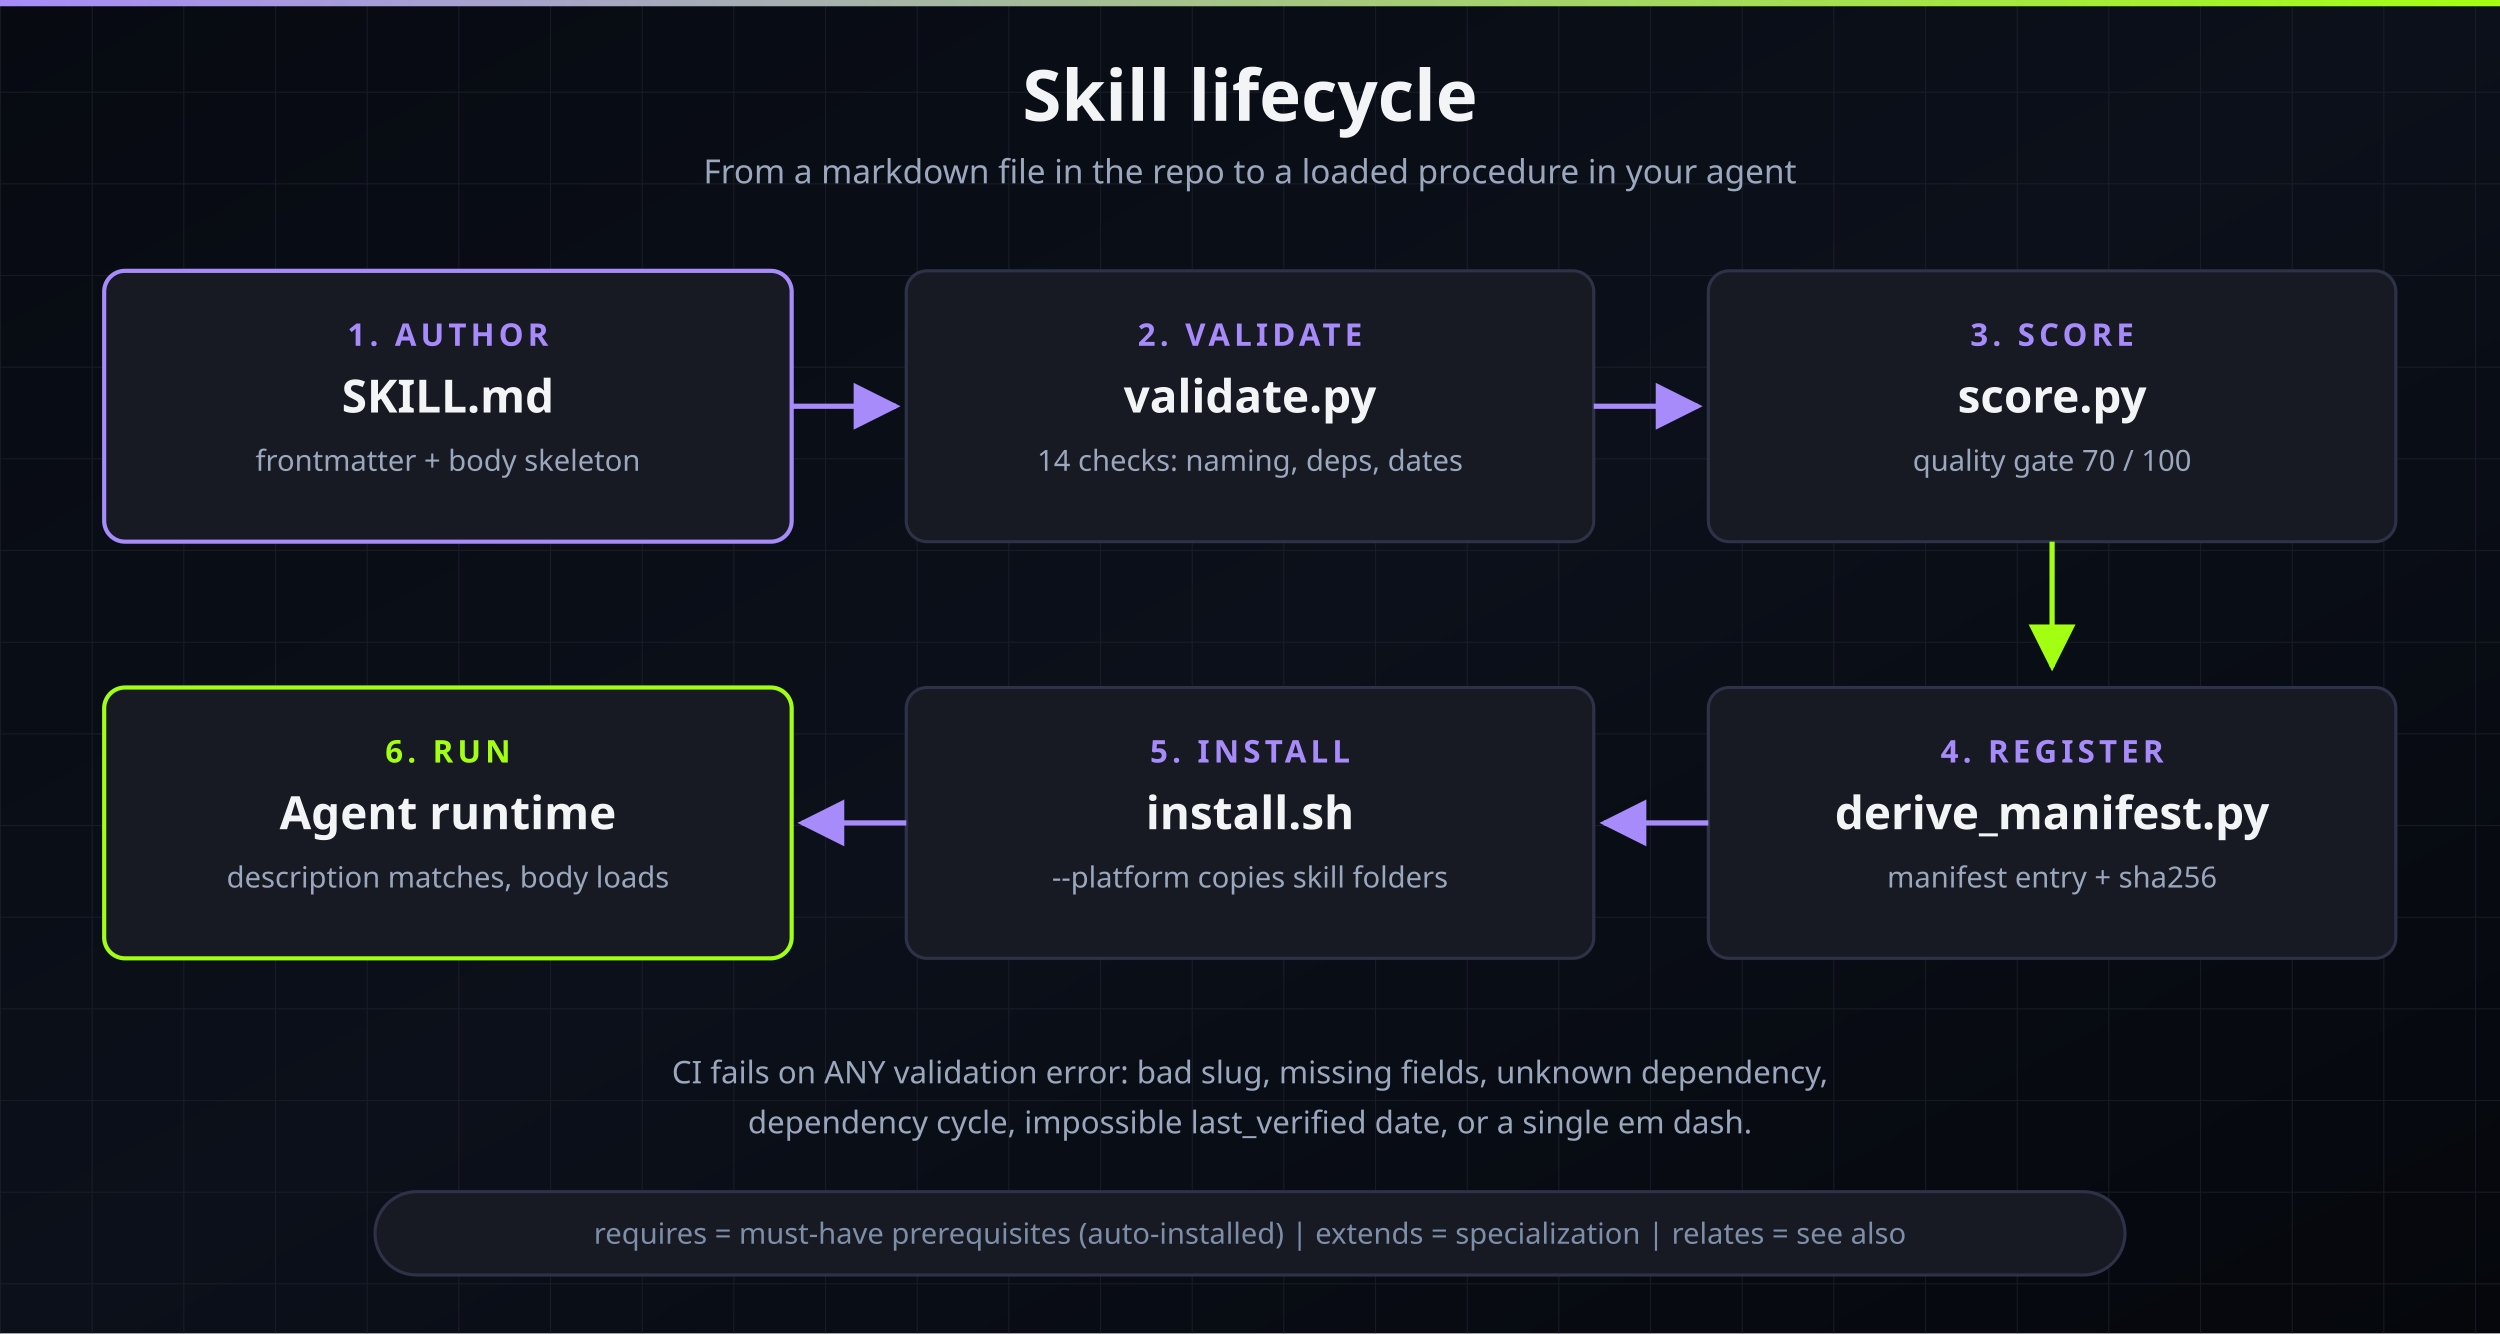
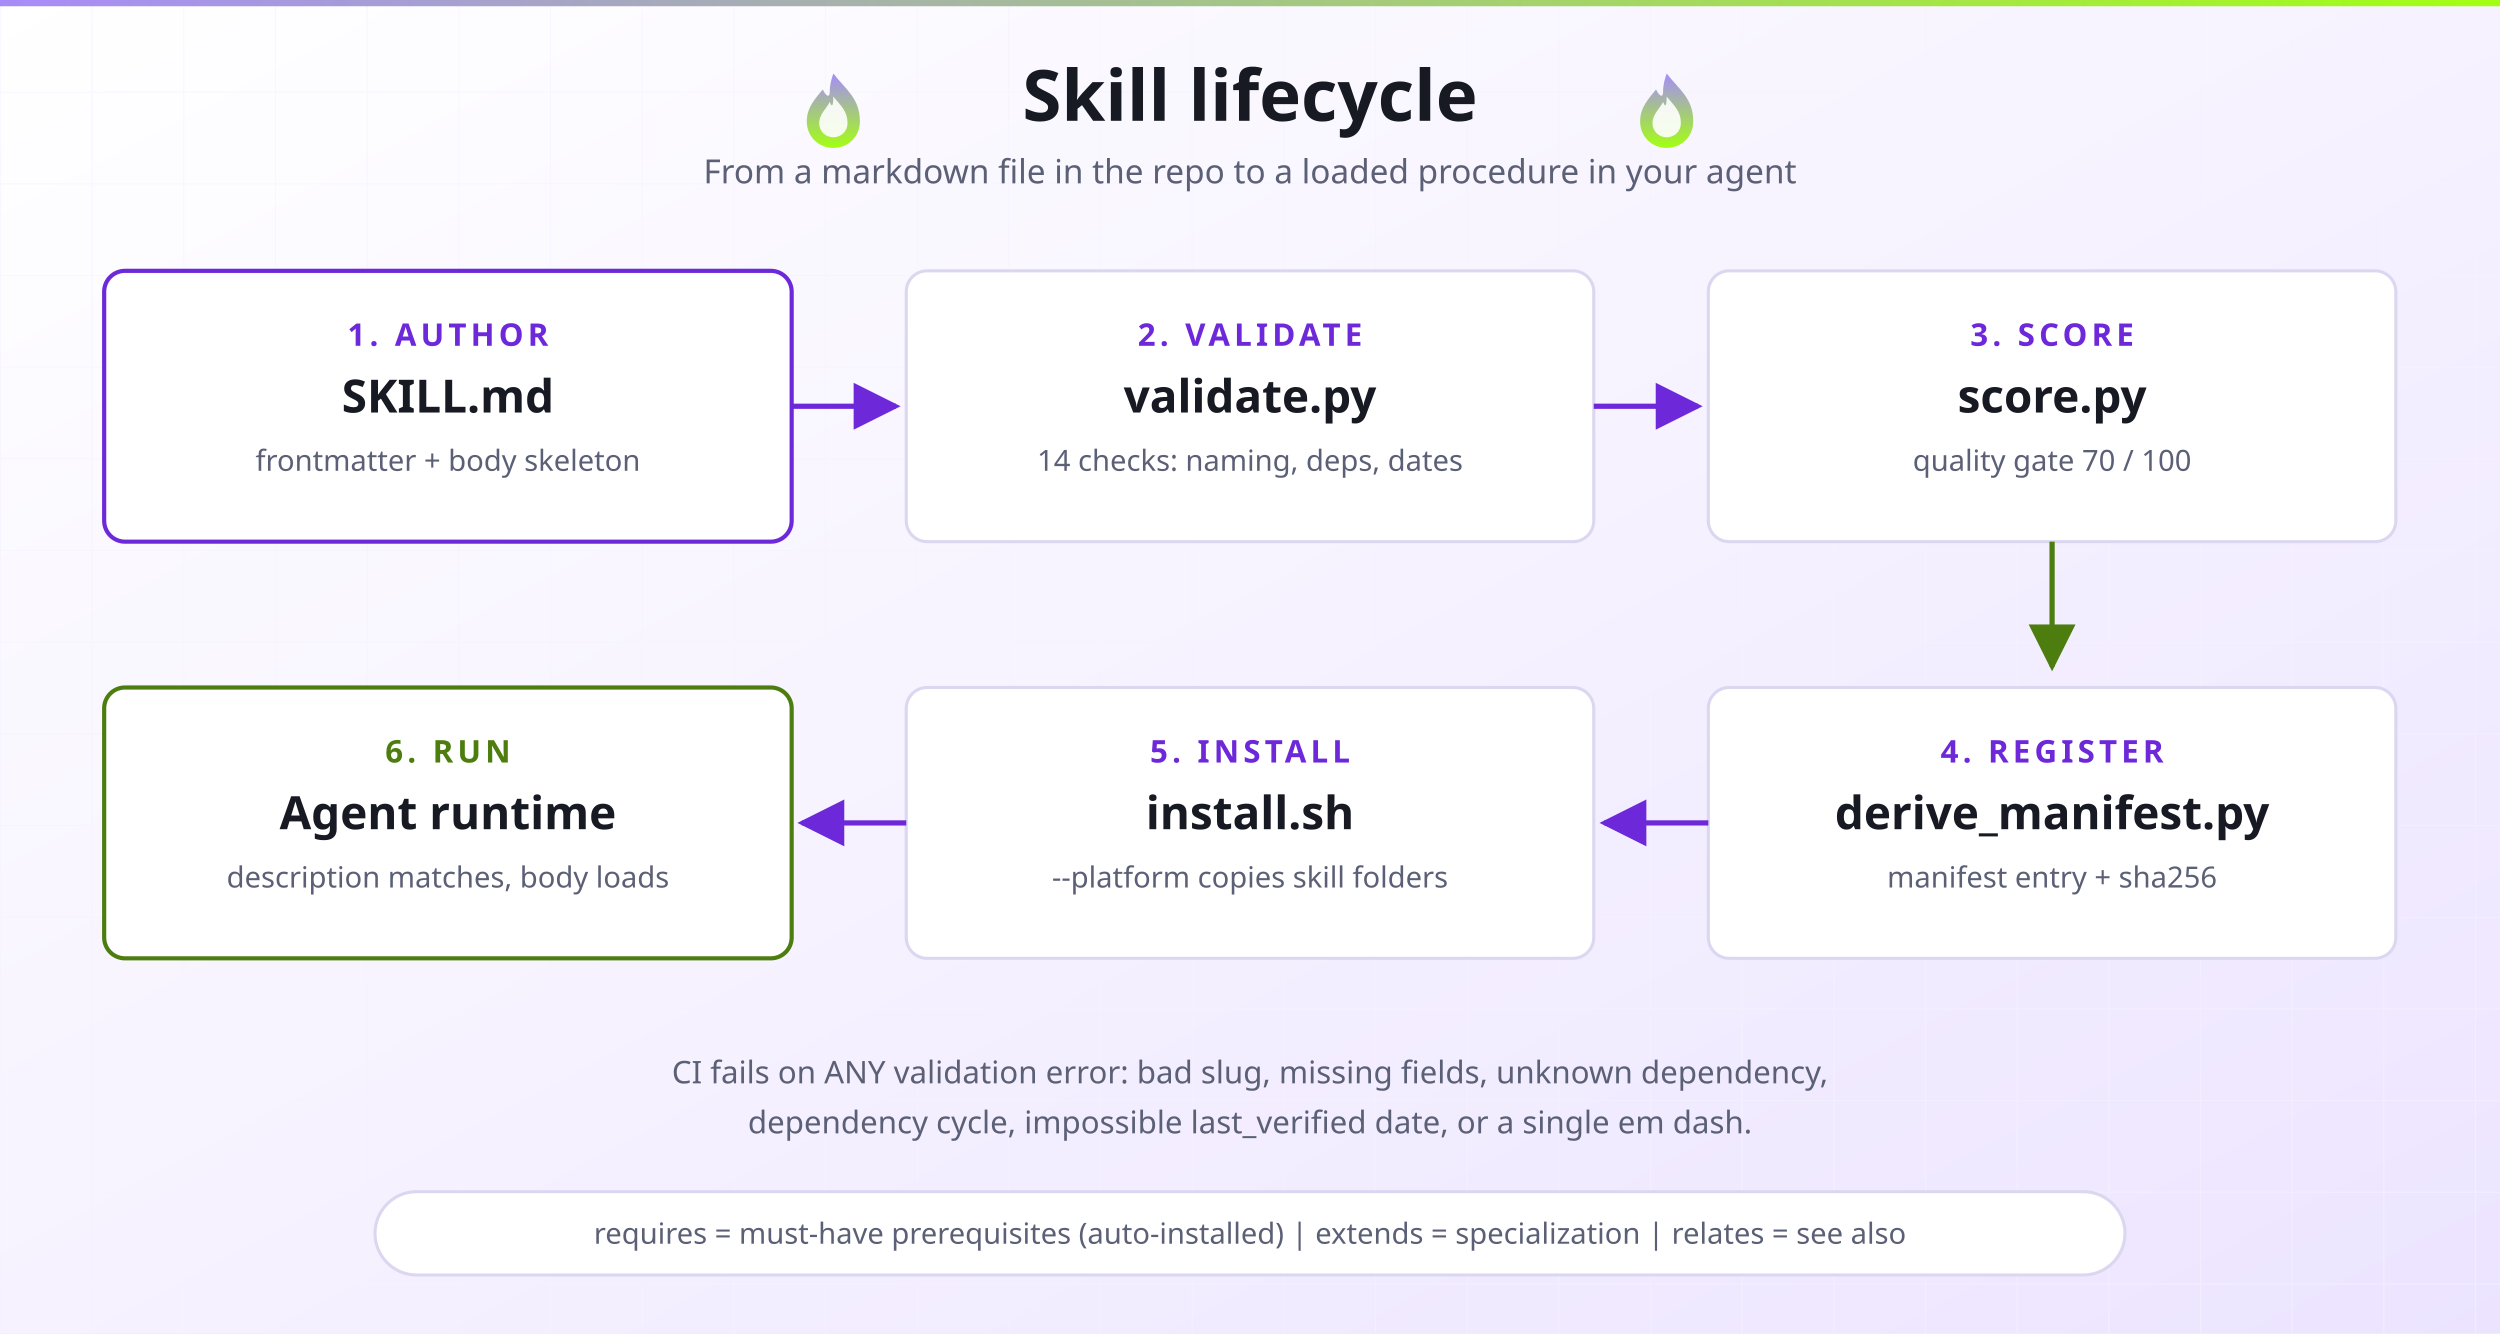
<svg xmlns="http://www.w3.org/2000/svg" viewBox="0 0 1200 640" font-family="sans-serif" role="img" aria-label="Skill lifecycle: author, validate, score, manifest, install, runtime">
  <defs>
+     <linearGradient id="flameg" x1="0" y1="0" x2="0" y2="1">
+       <stop offset="0" stop-color="#A78BFA" />
+       <stop offset="1" stop-color="#A3FF12" />
+     </linearGradient>
+     <g id="flame">
+       <path d="M0,-22 C7,-13 15,-8 15,5 C15,14 8,20 0,20 C-8,20 -15,14 -15,5 C-15,-3 -10,-8 -6,-13 C-4,-9 -2,-8 -2,-12 C-2,-16 -1,-19 0,-22 Z" fill="url(#flameg)" />
+       <path d="M0,-9 C4,-4 8,-1 8,6 C8,11 4,14 0,14 C-4,14 -8,11 -8,6 C-8,1 -4,-2 -2,-6 C-1,-3 0,-3 0,-9 Z" fill="#FFFFFF" opacity="0.9" />
+     </g>
+   </defs>
+   <defs>
    <linearGradient id="bg" x1="0" y1="0" x2="1" y2="1">
-       <stop offset="0" stop-color="#070a11" />
-       <stop offset="0.5" stop-color="#0b101a" />
-       <stop offset="1" stop-color="#05070c" />
+       <stop offset="0" stop-color="#FFFFFF" />
+       <stop offset="0.5" stop-color="#F6F2FF" />
+       <stop offset="1" stop-color="#ECE4FF" />
    </linearGradient>
    <linearGradient id="accent" x1="0" y1="0" x2="1" y2="0">
      <stop offset="0" stop-color="#A78BFA" />
      <stop offset="1" stop-color="#A3FF12" />
    </linearGradient>
    <pattern id="grid" width="44" height="44" patternUnits="userSpaceOnUse">
-       <path d="M 44 0 L 0 0 0 44" fill="none" stroke="#222431" stroke-width="1" opacity="0.6" />
+       <path d="M 44 0 L 0 0 0 44" fill="none" stroke="#F5F2FF" stroke-width="1" opacity="0.6" />
    </pattern>
    <marker id="arrow" viewBox="0 0 10 10" refX="9" refY="5" markerWidth="9" markerHeight="9" orient="auto-start-reverse">
-       <path d="M 0 0 L 10 5 L 0 10 z" fill="#A78BFA" />
+       <path d="M 0 0 L 10 5 L 0 10 z" fill="#6D28D9" />
    </marker>
    <marker id="arrowDn" viewBox="0 0 10 10" refX="9" refY="5" markerWidth="9" markerHeight="9" orient="auto-start-reverse">
-       <path d="M 0 0 L 10 5 L 0 10 z" fill="#A3FF12" />
+       <path d="M 0 0 L 10 5 L 0 10 z" fill="#4D7C0F" />
    </marker>
  </defs>
  <rect width="1200" height="640" fill="url(#bg)" />
  <rect width="1200" height="640" fill="url(#grid)" />
  <rect width="1200" height="3" fill="url(#accent)" />
-   <text x="600" y="58" fill="#f3f4f6" font-size="34" font-weight="800" text-anchor="middle">Skill lifecycle</text>
-   <text x="600" y="88" fill="#9aa7bd" font-size="16" text-anchor="middle">From a markdown file in the repo to a loaded procedure in your agent</text>
+   <text x="600" y="58" fill="#171923" font-size="34" font-weight="800" text-anchor="middle">Skill lifecycle</text>
+   <use href="#flame" transform="translate(400,54) scale(0.85)" />
+   <use href="#flame" transform="translate(800,54) scale(0.85)" />
+   <text x="600" y="88" fill="#5B6076" font-size="16" text-anchor="middle">From a markdown file in the repo to a loaded procedure in your agent</text>
  <g>
-     <rect x="50" y="130" width="330" height="130" rx="10" fill="#171923" stroke="#A78BFA" stroke-width="2" />
-     <text x="215" y="166" fill="#A78BFA" font-size="15" font-weight="700" letter-spacing="2" text-anchor="middle">1. AUTHOR</text>
-     <text x="215" y="198" fill="#f3f4f6" font-size="22" font-weight="700" text-anchor="middle">SKILL.md</text>
-     <text x="215" y="226" fill="#9aa7bd" font-size="14" text-anchor="middle">frontmatter + body skeleton</text>
-     <rect x="435" y="130" width="330" height="130" rx="10" fill="#171923" stroke="#2E3247" stroke-width="1.5" />
-     <text x="600" y="166" fill="#A78BFA" font-size="15" font-weight="700" letter-spacing="2" text-anchor="middle">2. VALIDATE</text>
-     <text x="600" y="198" fill="#f3f4f6" font-size="22" font-weight="700" text-anchor="middle">validate.py</text>
-     <text x="600" y="226" fill="#9aa7bd" font-size="14" text-anchor="middle">14 checks: naming, deps, dates</text>
-     <rect x="820" y="130" width="330" height="130" rx="10" fill="#171923" stroke="#2E3247" stroke-width="1.5" />
-     <text x="985" y="166" fill="#A78BFA" font-size="15" font-weight="700" letter-spacing="2" text-anchor="middle">3. SCORE</text>
-     <text x="985" y="198" fill="#f3f4f6" font-size="22" font-weight="700" text-anchor="middle">score.py</text>
-     <text x="985" y="226" fill="#9aa7bd" font-size="14" text-anchor="middle">quality gate 70 / 100</text>
-     <line x1="380" y1="195" x2="430" y2="195" stroke="#A78BFA" stroke-width="2.5" marker-end="url(#arrow)" />
-     <line x1="765" y1="195" x2="815" y2="195" stroke="#A78BFA" stroke-width="2.5" marker-end="url(#arrow)" />
+     <rect x="50" y="130" width="330" height="130" rx="10" fill="#FFFFFF" stroke="#6D28D9" stroke-width="2" />
+     <text x="215" y="166" fill="#6D28D9" font-size="15" font-weight="700" letter-spacing="2" text-anchor="middle">1. AUTHOR</text>
+     <text x="215" y="198" fill="#171923" font-size="22" font-weight="700" text-anchor="middle">SKILL.md</text>
+     <text x="215" y="226" fill="#5B6076" font-size="14" text-anchor="middle">frontmatter + body skeleton</text>
+     <rect x="435" y="130" width="330" height="130" rx="10" fill="#FFFFFF" stroke="#DCD7F0" stroke-width="1.5" />
+     <text x="600" y="166" fill="#6D28D9" font-size="15" font-weight="700" letter-spacing="2" text-anchor="middle">2. VALIDATE</text>
+     <text x="600" y="198" fill="#171923" font-size="22" font-weight="700" text-anchor="middle">validate.py</text>
+     <text x="600" y="226" fill="#5B6076" font-size="14" text-anchor="middle">14 checks: naming, deps, dates</text>
+     <rect x="820" y="130" width="330" height="130" rx="10" fill="#FFFFFF" stroke="#DCD7F0" stroke-width="1.5" />
+     <text x="985" y="166" fill="#6D28D9" font-size="15" font-weight="700" letter-spacing="2" text-anchor="middle">3. SCORE</text>
+     <text x="985" y="198" fill="#171923" font-size="22" font-weight="700" text-anchor="middle">score.py</text>
+     <text x="985" y="226" fill="#5B6076" font-size="14" text-anchor="middle">quality gate 70 / 100</text>
+     <line x1="380" y1="195" x2="430" y2="195" stroke="#6D28D9" stroke-width="2.5" marker-end="url(#arrow)" />
+     <line x1="765" y1="195" x2="815" y2="195" stroke="#6D28D9" stroke-width="2.5" marker-end="url(#arrow)" />
  </g>
-   <path d="M 985 260 L 985 320" stroke="#A3FF12" stroke-width="2.5" marker-end="url(#arrowDn)" />
+   <path d="M 985 260 L 985 320" stroke="#4D7C0F" stroke-width="2.5" marker-end="url(#arrowDn)" />
  <g>
-     <rect x="820" y="330" width="330" height="130" rx="10" fill="#171923" stroke="#2E3247" stroke-width="1.5" />
-     <text x="985" y="366" fill="#A78BFA" font-size="15" font-weight="700" letter-spacing="2" text-anchor="middle">4. REGISTER</text>
-     <text x="985" y="398" fill="#f3f4f6" font-size="22" font-weight="700" text-anchor="middle">derive_manifest.py</text>
-     <text x="985" y="426" fill="#9aa7bd" font-size="14" text-anchor="middle">manifest entry + sha256</text>
-     <rect x="435" y="330" width="330" height="130" rx="10" fill="#171923" stroke="#2E3247" stroke-width="1.5" />
-     <text x="600" y="366" fill="#A78BFA" font-size="15" font-weight="700" letter-spacing="2" text-anchor="middle">5. INSTALL</text>
-     <text x="600" y="398" fill="#f3f4f6" font-size="22" font-weight="700" text-anchor="middle">install.sh</text>
-     <text x="600" y="426" fill="#9aa7bd" font-size="14" text-anchor="middle">--platform copies skill folders</text>
-     <rect x="50" y="330" width="330" height="130" rx="10" fill="#171923" stroke="#A3FF12" stroke-width="2" />
-     <text x="215" y="366" fill="#A3FF12" font-size="15" font-weight="700" letter-spacing="2" text-anchor="middle">6. RUN</text>
-     <text x="215" y="398" fill="#f3f4f6" font-size="22" font-weight="700" text-anchor="middle">Agent runtime</text>
-     <text x="215" y="426" fill="#9aa7bd" font-size="14" text-anchor="middle">description matches, body loads</text>
-     <line x1="820" y1="395" x2="770" y2="395" stroke="#A78BFA" stroke-width="2.5" marker-end="url(#arrow)" />
-     <line x1="435" y1="395" x2="385" y2="395" stroke="#A78BFA" stroke-width="2.5" marker-end="url(#arrow)" />
+     <rect x="820" y="330" width="330" height="130" rx="10" fill="#FFFFFF" stroke="#DCD7F0" stroke-width="1.5" />
+     <text x="985" y="366" fill="#6D28D9" font-size="15" font-weight="700" letter-spacing="2" text-anchor="middle">4. REGISTER</text>
+     <text x="985" y="398" fill="#171923" font-size="22" font-weight="700" text-anchor="middle">derive_manifest.py</text>
+     <text x="985" y="426" fill="#5B6076" font-size="14" text-anchor="middle">manifest entry + sha256</text>
+     <rect x="435" y="330" width="330" height="130" rx="10" fill="#FFFFFF" stroke="#DCD7F0" stroke-width="1.5" />
+     <text x="600" y="366" fill="#6D28D9" font-size="15" font-weight="700" letter-spacing="2" text-anchor="middle">5. INSTALL</text>
+     <text x="600" y="398" fill="#171923" font-size="22" font-weight="700" text-anchor="middle">install.sh</text>
+     <text x="600" y="426" fill="#5B6076" font-size="14" text-anchor="middle">--platform copies skill folders</text>
+     <rect x="50" y="330" width="330" height="130" rx="10" fill="#FFFFFF" stroke="#4D7C0F" stroke-width="2" />
+     <text x="215" y="366" fill="#4D7C0F" font-size="15" font-weight="700" letter-spacing="2" text-anchor="middle">6. RUN</text>
+     <text x="215" y="398" fill="#171923" font-size="22" font-weight="700" text-anchor="middle">Agent runtime</text>
+     <text x="215" y="426" fill="#5B6076" font-size="14" text-anchor="middle">description matches, body loads</text>
+     <line x1="820" y1="395" x2="770" y2="395" stroke="#6D28D9" stroke-width="2.5" marker-end="url(#arrow)" />
+     <line x1="435" y1="395" x2="385" y2="395" stroke="#6D28D9" stroke-width="2.5" marker-end="url(#arrow)" />
  </g>
-   <text x="600" y="520" fill="#9aa7bd" font-size="15" text-anchor="middle">CI fails on ANY validation error: bad slug, missing fields, unknown dependency,</text>
-   <text x="600" y="544" fill="#9aa7bd" font-size="15" text-anchor="middle">dependency cycle, impossible last_verified date, or a single em dash.</text>
-   <rect x="180" y="572" width="840" height="40" rx="20" fill="#171923" stroke="#2E3247" stroke-width="1.5" />
-   <text x="600" y="597" fill="#7d8ea8" font-size="14" text-anchor="middle">requires = must-have prerequisites (auto-installed) | extends = specialization | relates = see also</text>
+   <text x="600" y="520" fill="#5B6076" font-size="15" text-anchor="middle">CI fails on ANY validation error: bad slug, missing fields, unknown dependency,</text>
+   <text x="600" y="544" fill="#5B6076" font-size="15" text-anchor="middle">dependency cycle, impossible last_verified date, or a single em dash.</text>
+   <rect x="180" y="572" width="840" height="40" rx="20" fill="#FFFFFF" stroke="#DCD7F0" stroke-width="1.5" />
+   <text x="600" y="597" fill="#5B6076" font-size="14" text-anchor="middle">requires = must-have prerequisites (auto-installed) | extends = specialization | relates = see also</text>
</svg>
